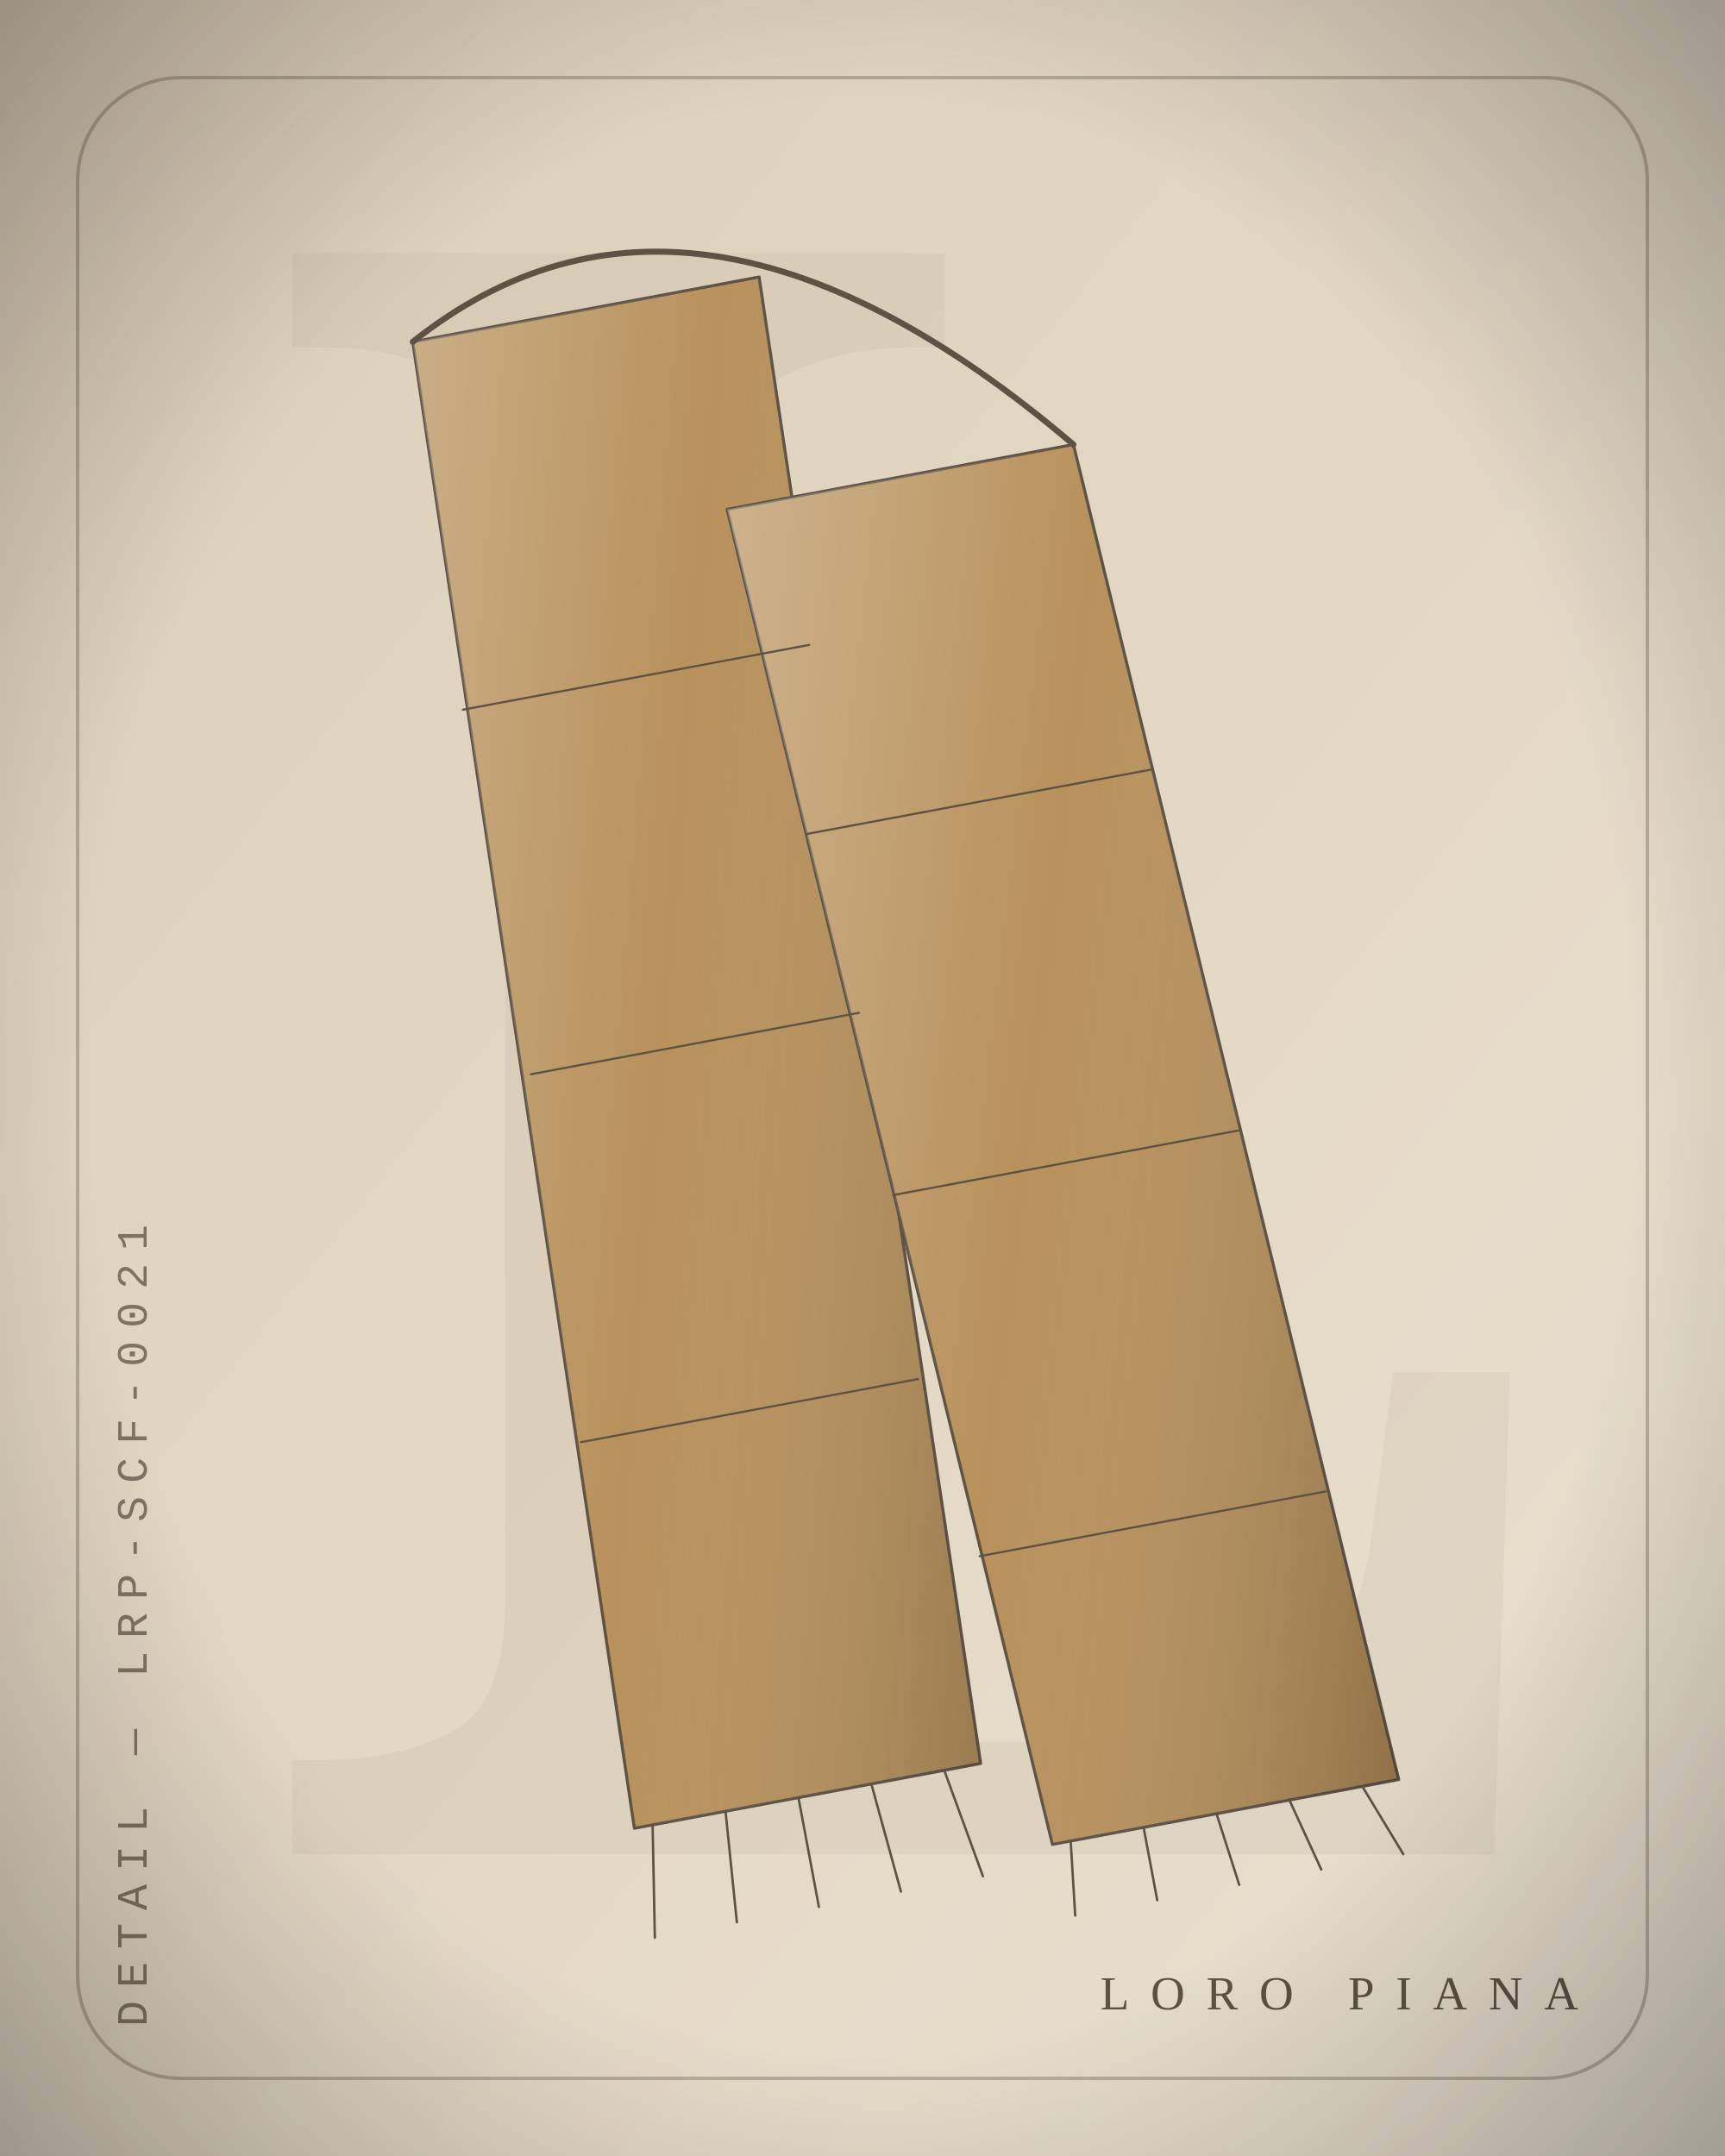
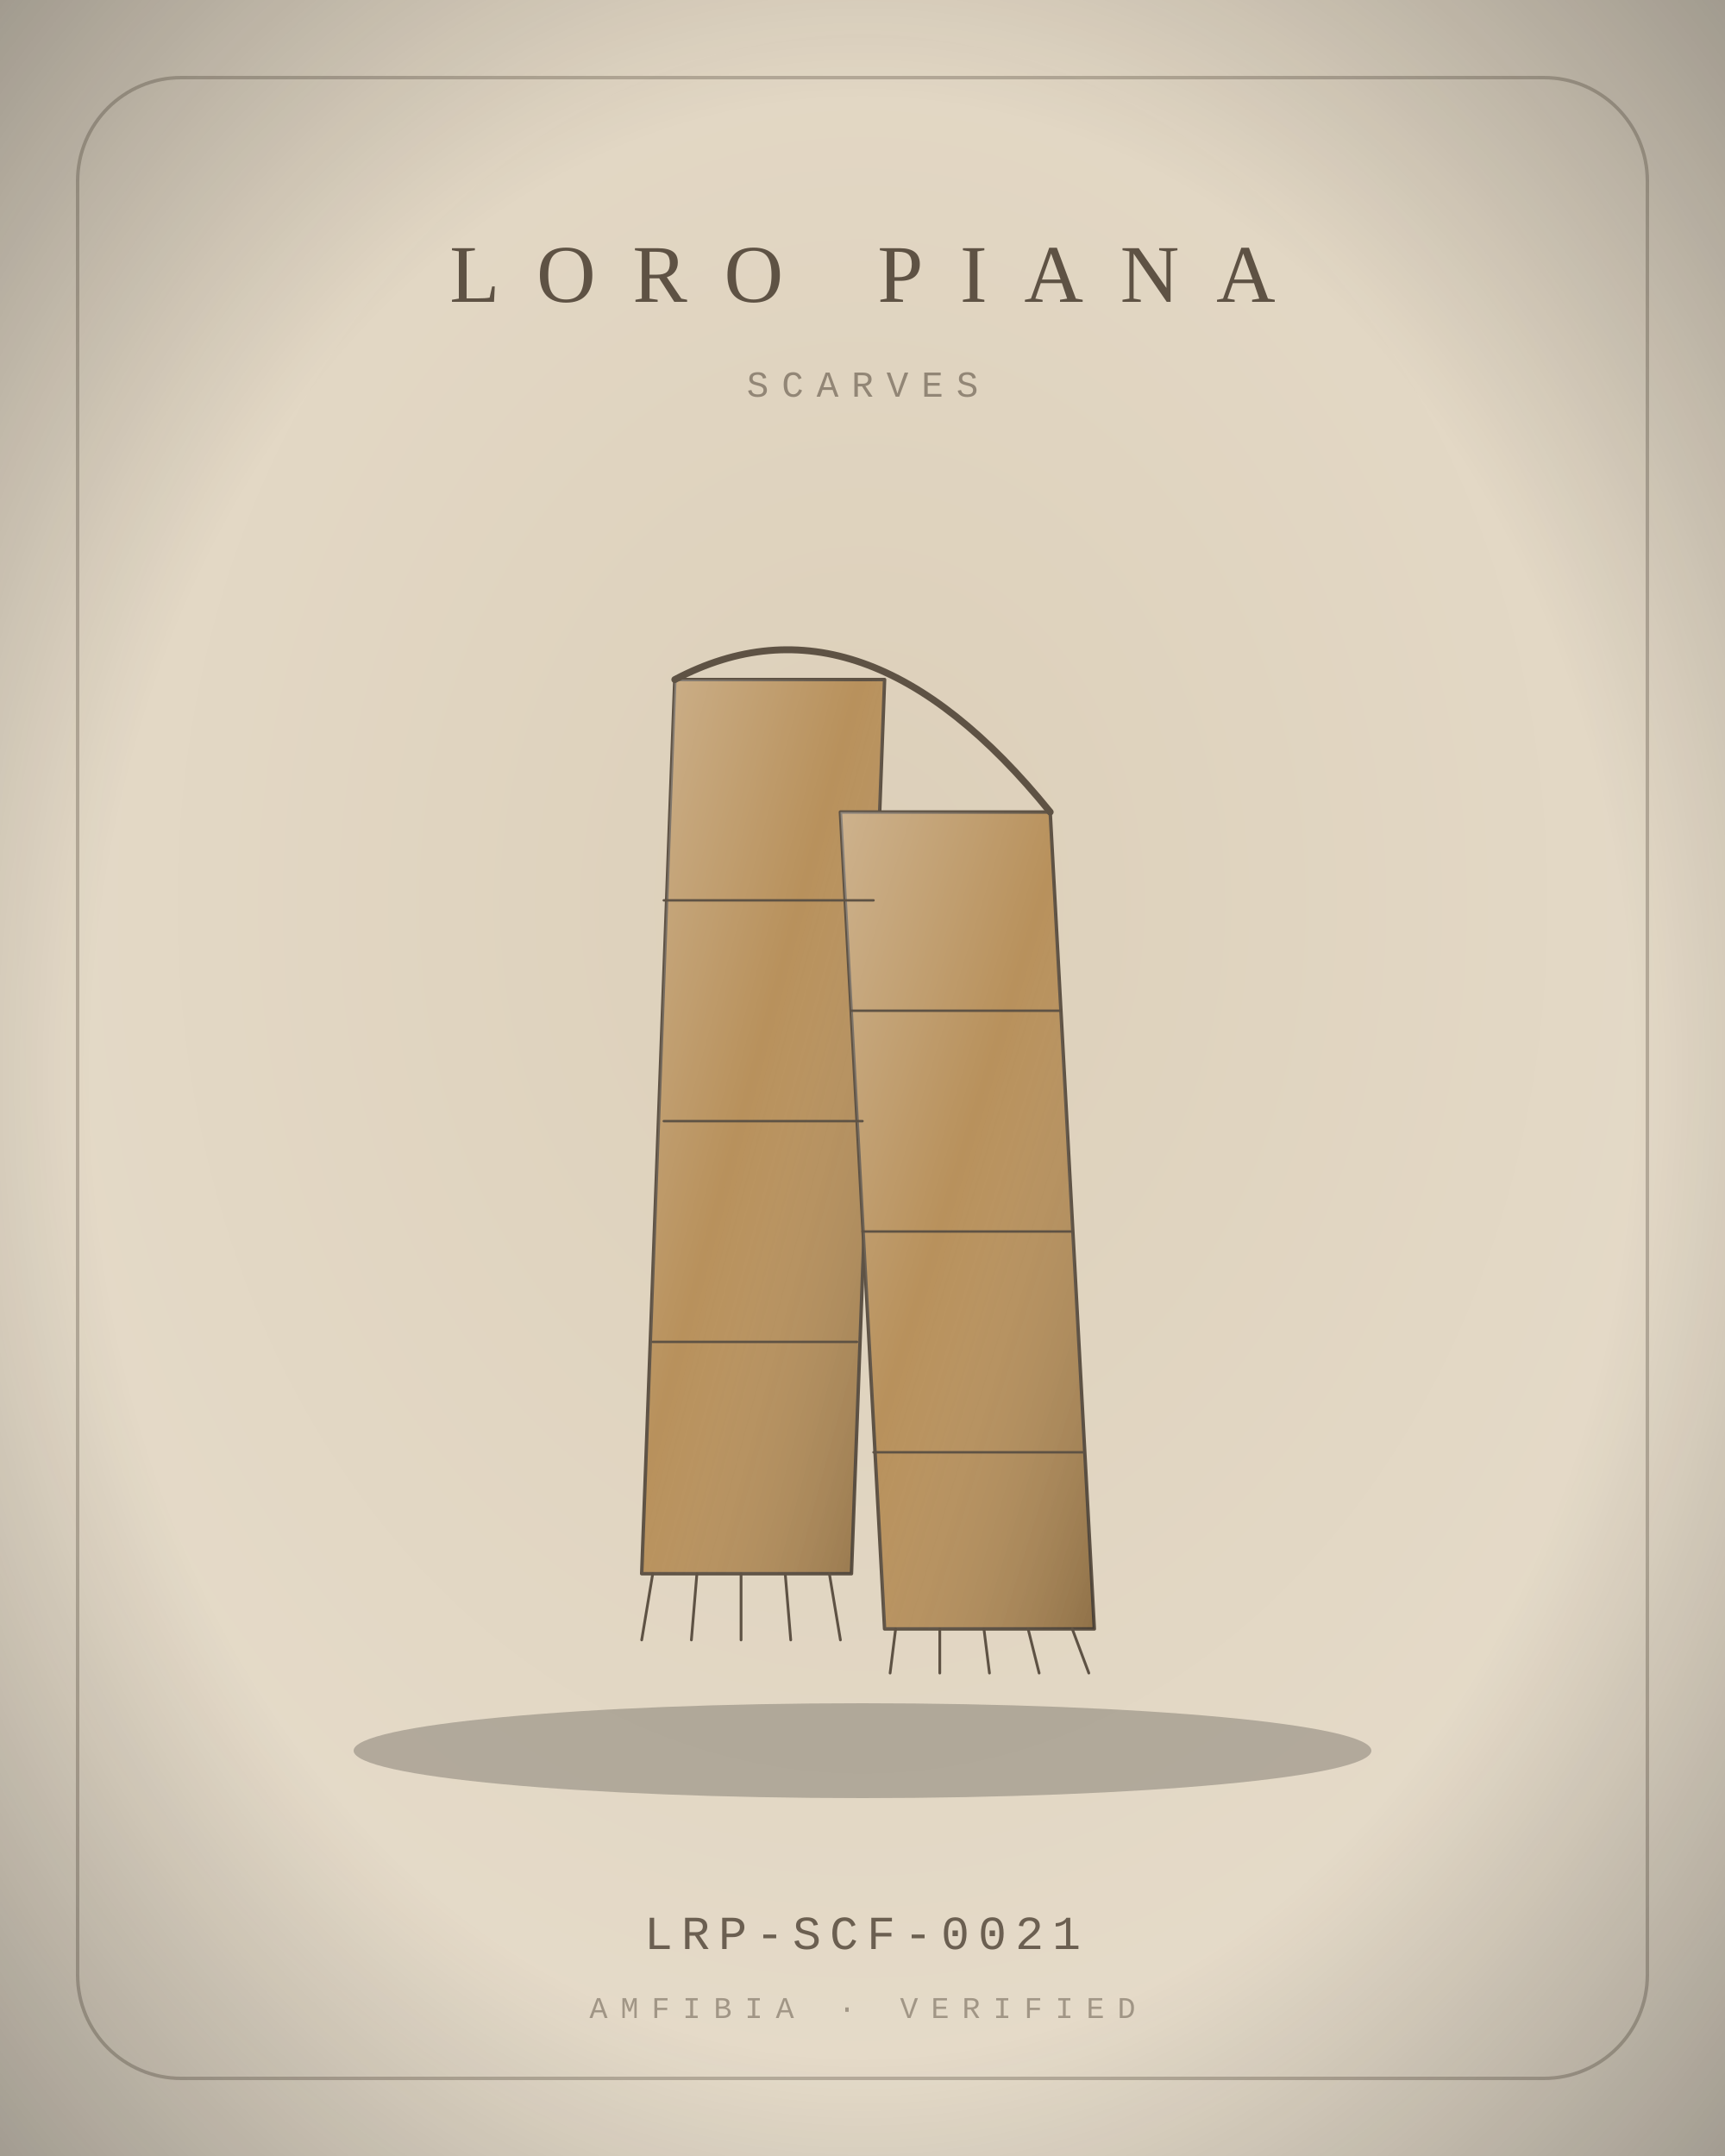
<svg xmlns="http://www.w3.org/2000/svg" viewBox="0 0 400 500" width="800" height="1000">
  <defs>
    <radialGradient id="bg" cx="50%" cy="42%" r="80%">
      <stop offset="0" stop-color="#DCCFB9" />
      <stop offset="1" stop-color="#E9E0D0" />
    </radialGradient>
    <linearGradient id="bgd" x1="0" y1="0" x2="1" y2="1">
      <stop offset="0" stop-color="#DCCFB9" />
      <stop offset="1" stop-color="#E9E0D0" />
    </linearGradient>
    <linearGradient id="sheen" x1="0" y1="0" x2="1" y2="1">
      <stop offset="0" stop-color="#fff" stop-opacity=".30" />
      <stop offset=".45" stop-color="#fff" stop-opacity="0" />
      <stop offset="1" stop-color="#000" stop-opacity=".22" />
    </linearGradient>
    <linearGradient id="multi" x1="0" y1="0" x2="1" y2="1">
      <stop offset="0" stop-color="#B3122E" />
      <stop offset=".35" stop-color="#C9A227" />
      <stop offset=".7" stop-color="#2F5D46" />
      <stop offset="1" stop-color="#3557A0" />
    </linearGradient>
    <radialGradient id="vig" cx="50%" cy="50%" r="75%">
      <stop offset=".6" stop-color="#000" stop-opacity="0" />
      <stop offset="1" stop-color="#000" stop-opacity=".35" />
    </radialGradient>
  </defs>
-   <rect width="400" height="500" fill="url(#bgd)" />
-   <text x="210" y="430" text-anchor="middle" font-family="Georgia, serif" font-size="520" fill="#5E5244" opacity="0.06">L</text>
+   <rect width="400" height="500" fill="url(#bg)" />
  <rect x="18" y="18" width="364" height="464" rx="24" fill="none" stroke="#5E5244" stroke-width="0.8" opacity="0.35" />
-   <g transform="rotate(-10.6 200 250) translate(-13 20) scale(2.15)">
-     <path d="M66 20 L104 20 L98 182 L60 182 Z" fill="#B8915C" stroke="#5E5244" stroke-width="1.4" stroke-linejoin="round" stroke-linecap="round" vector-effect="non-scaling-stroke" />
+   <ellipse cx="200" cy="406" rx="118" ry="11" fill="#000" opacity="0.22" />
+   <g transform="translate(72 132) scale(1.28)">
+     <path d="M66 20 L104 20 L98 182 L60 182 Z" fill="#B8915C" stroke="#5E5244" stroke-width="1.6" stroke-linejoin="round" stroke-linecap="round" vector-effect="non-scaling-stroke" />
    <path d="M66 20 L104 20 L98 182 L60 182 Z" fill="url(#sheen)" stroke="none" />
-     <path d="M96 44 L134 44 L142 192 L104 192 Z" fill="#B8915C" stroke="#5E5244" stroke-width="1.4" stroke-linejoin="round" stroke-linecap="round" vector-effect="non-scaling-stroke" />
+     <path d="M96 44 L134 44 L142 192 L104 192 Z" fill="#B8915C" stroke="#5E5244" stroke-width="1.6" stroke-linejoin="round" stroke-linecap="round" vector-effect="non-scaling-stroke" />
    <path d="M96 44 L134 44 L142 192 L104 192 Z" fill="url(#sheen)" stroke="none" />
-     <path d="M66 20 Q100 2 134 44" fill="none" stroke="#5E5244" stroke-width="2.8" stroke-linejoin="round" stroke-linecap="round" vector-effect="non-scaling-stroke" />
-     <path d="M64 60 L102 60 M64 100 L100 100 M62 140 L99 140 M98 80 L136 80 M100 120 L138 120 M102 160 L140 160" fill="none" stroke="#5E5244" stroke-width="0.98" stroke-linejoin="round" stroke-linecap="round" vector-effect="non-scaling-stroke" />
-     <path d="M62 182 L60 194 M70 182 L69 194 M78 182 L78 194 M86 182 L87 194 M94 182 L96 194 M106 192 L105 200 M114 192 L114 200 M122 192 L123 200 M130 192 L132 200 M138 192 L141 200" fill="none" stroke="#5E5244" stroke-width="1.12" stroke-linejoin="round" stroke-linecap="round" vector-effect="non-scaling-stroke" />
-   </g>
-   <g transform="translate(34 470) rotate(-90)">
-     <text x="0" y="0" text-anchor="start" font-family="'Courier New', Courier, monospace" font-size="10" letter-spacing="3" fill="#5E5244" opacity="0.75">DETAIL — LRP-SCF-0021</text>
+     <path d="M66 20 Q100 2 134 44" fill="none" stroke="#5E5244" stroke-width="3.2" stroke-linejoin="round" stroke-linecap="round" vector-effect="non-scaling-stroke" />
+     <path d="M64 60 L102 60 M64 100 L100 100 M62 140 L99 140 M98 80 L136 80 M100 120 L138 120 M102 160 L140 160" fill="none" stroke="#5E5244" stroke-width="1.12" stroke-linejoin="round" stroke-linecap="round" vector-effect="non-scaling-stroke" />
+     <path d="M62 182 L60 194 M70 182 L69 194 M78 182 L78 194 M86 182 L87 194 M94 182 L96 194 M106 192 L105 200 M114 192 L114 200 M122 192 L123 200 M130 192 L132 200 M138 192 L141 200" fill="none" stroke="#5E5244" stroke-width="1.28" stroke-linejoin="round" stroke-linecap="round" vector-effect="non-scaling-stroke" />
  </g>
  <g>
-     <text x="366" y="466" text-anchor="end" font-size="11" fill="#5E5244" font-family="Georgia, 'Times New Roman', serif" font-weight="400" letter-spacing="4.95">LORO PIANA</text>
+     <text x="200" y="70" text-anchor="middle" font-size="19" fill="#5E5244" font-family="Georgia, 'Times New Roman', serif" font-weight="400" letter-spacing="8.55">LORO PIANA</text>
  </g>
+   <text x="200" y="92" text-anchor="middle" font-family="'Courier New', Courier, monospace" font-size="8.5" letter-spacing="3" fill="#5E5244" opacity="0.6">SCARVES</text>
+   <text x="200" y="452" text-anchor="middle" font-family="'Courier New', Courier, monospace" font-size="11" letter-spacing="2" fill="#5E5244" opacity="0.9">LRP-SCF-0021</text>
+   <text x="200" y="468" text-anchor="middle" font-family="'Courier New', Courier, monospace" font-size="7" letter-spacing="3" fill="#5E5244" opacity="0.5">AMFIBIA · VERIFIED</text>
  <rect width="400" height="500" fill="url(#vig)" />
</svg>
